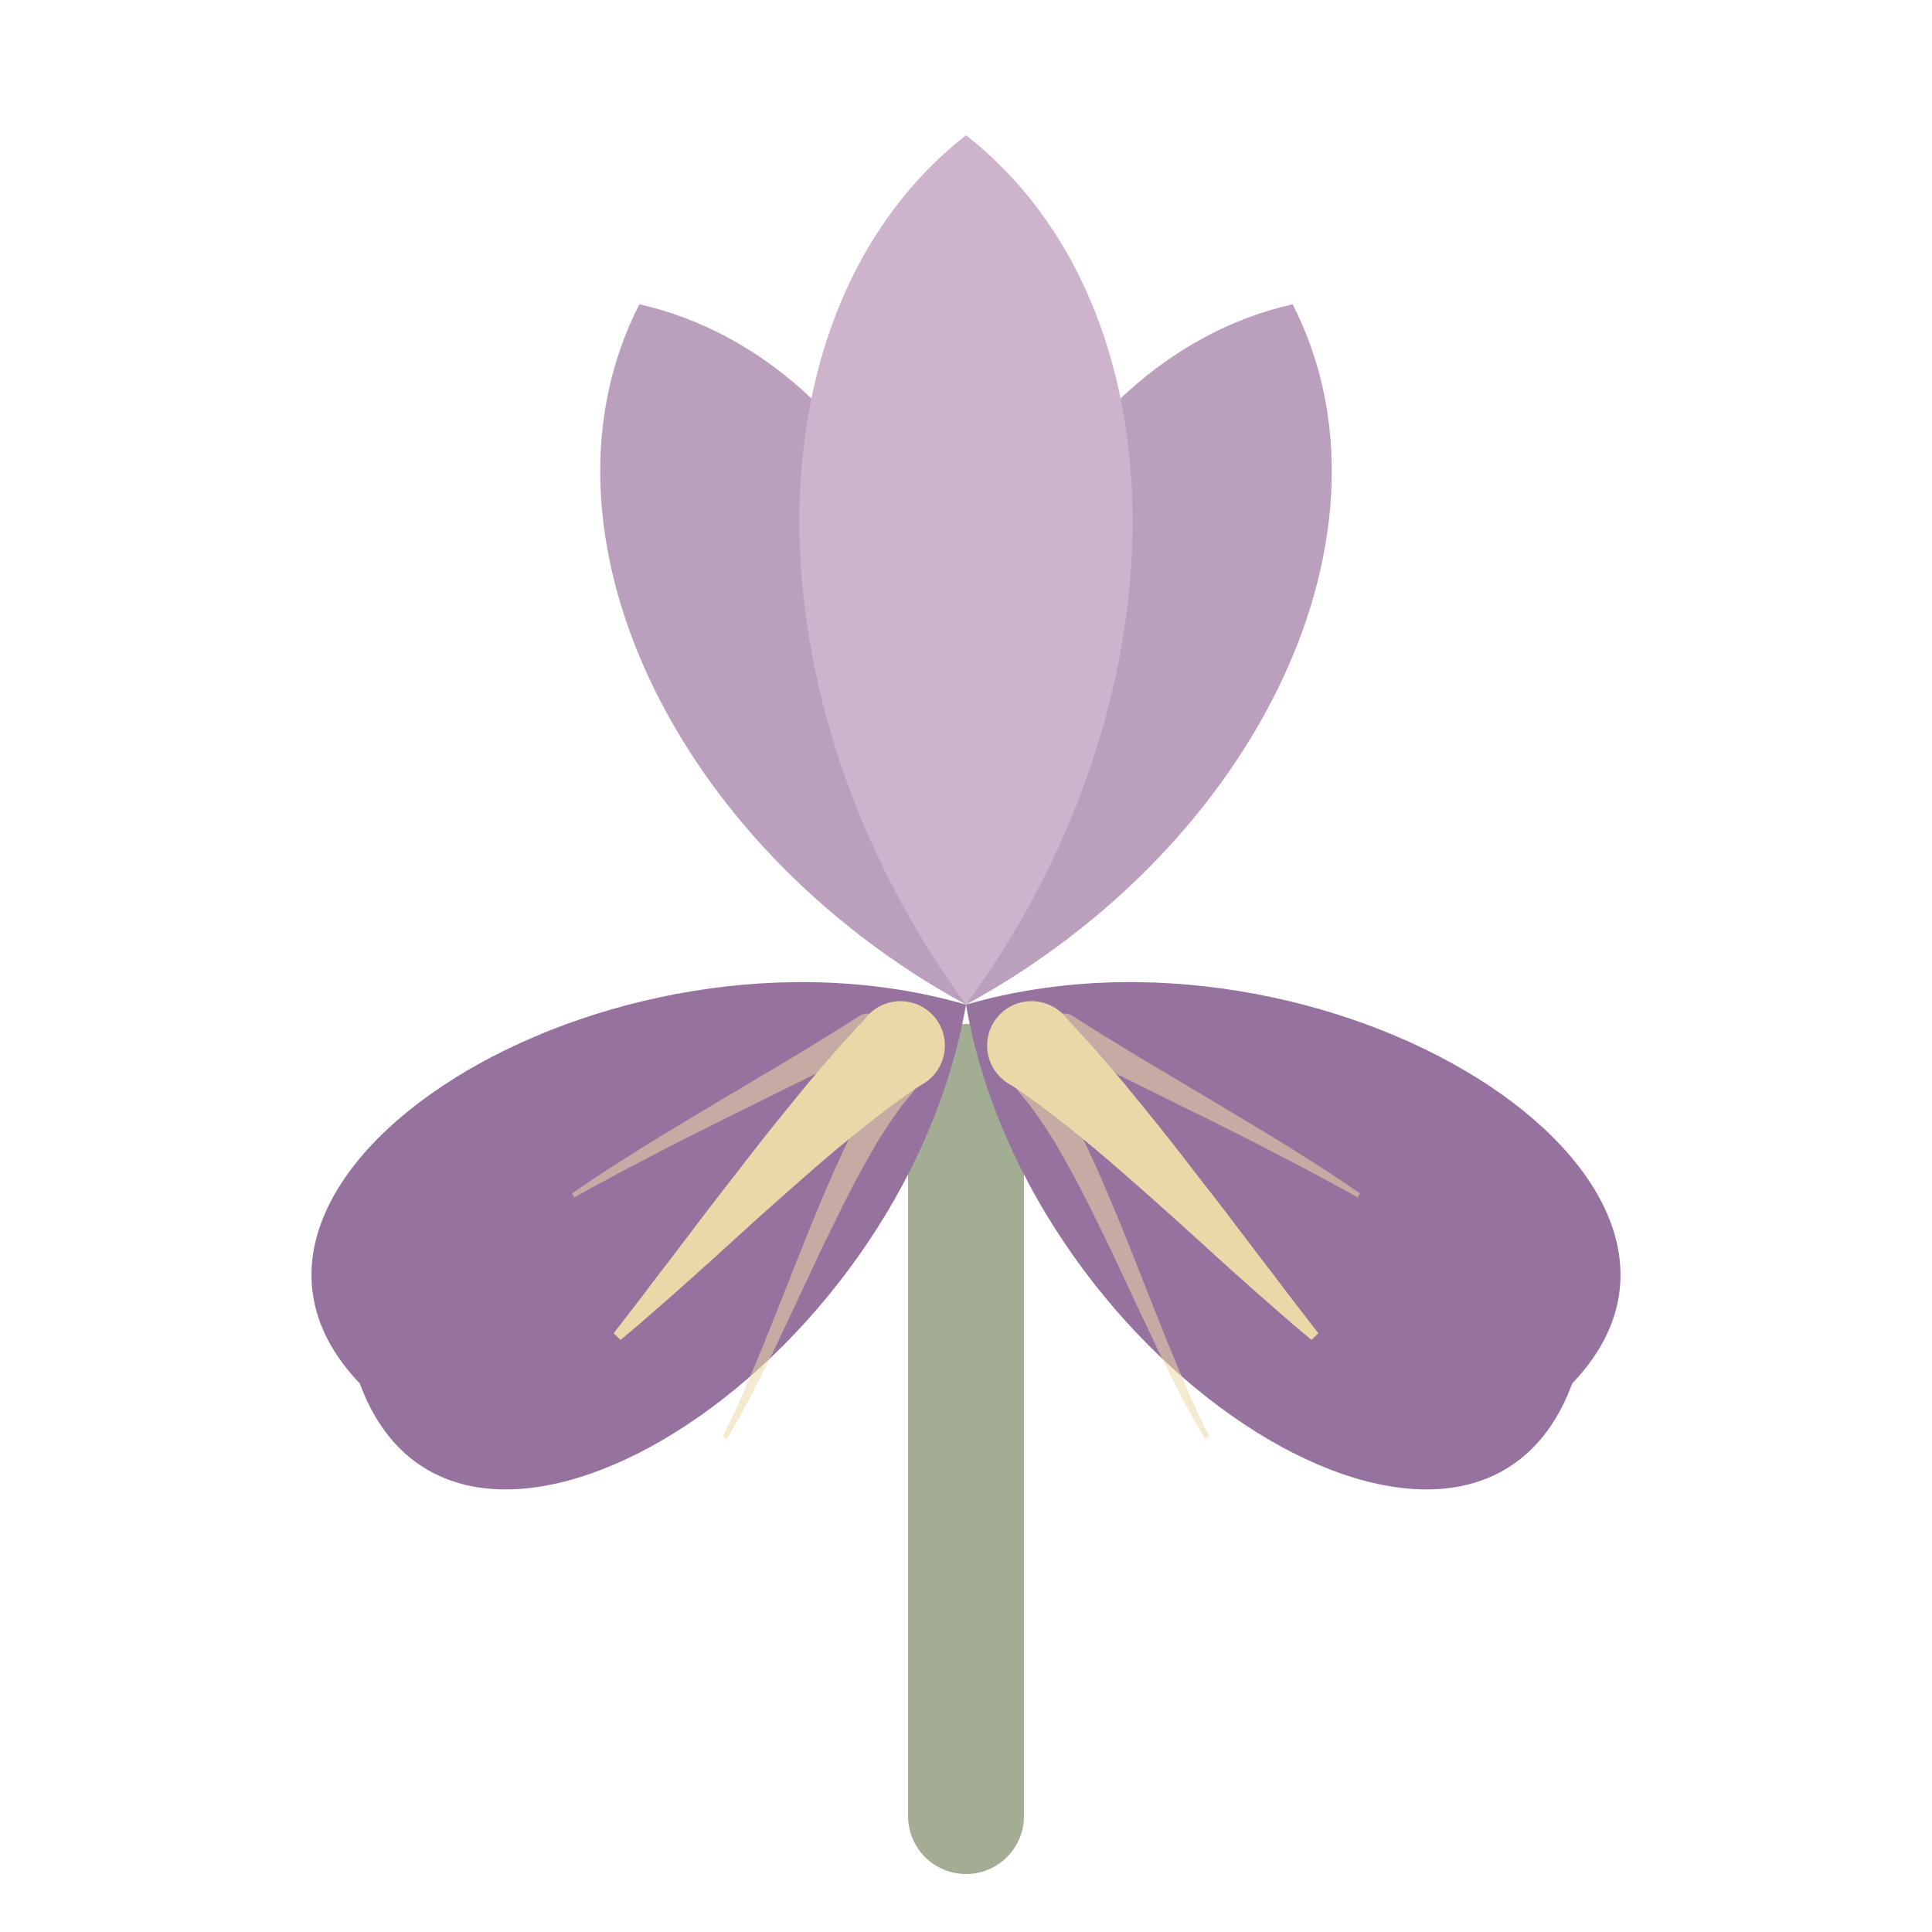
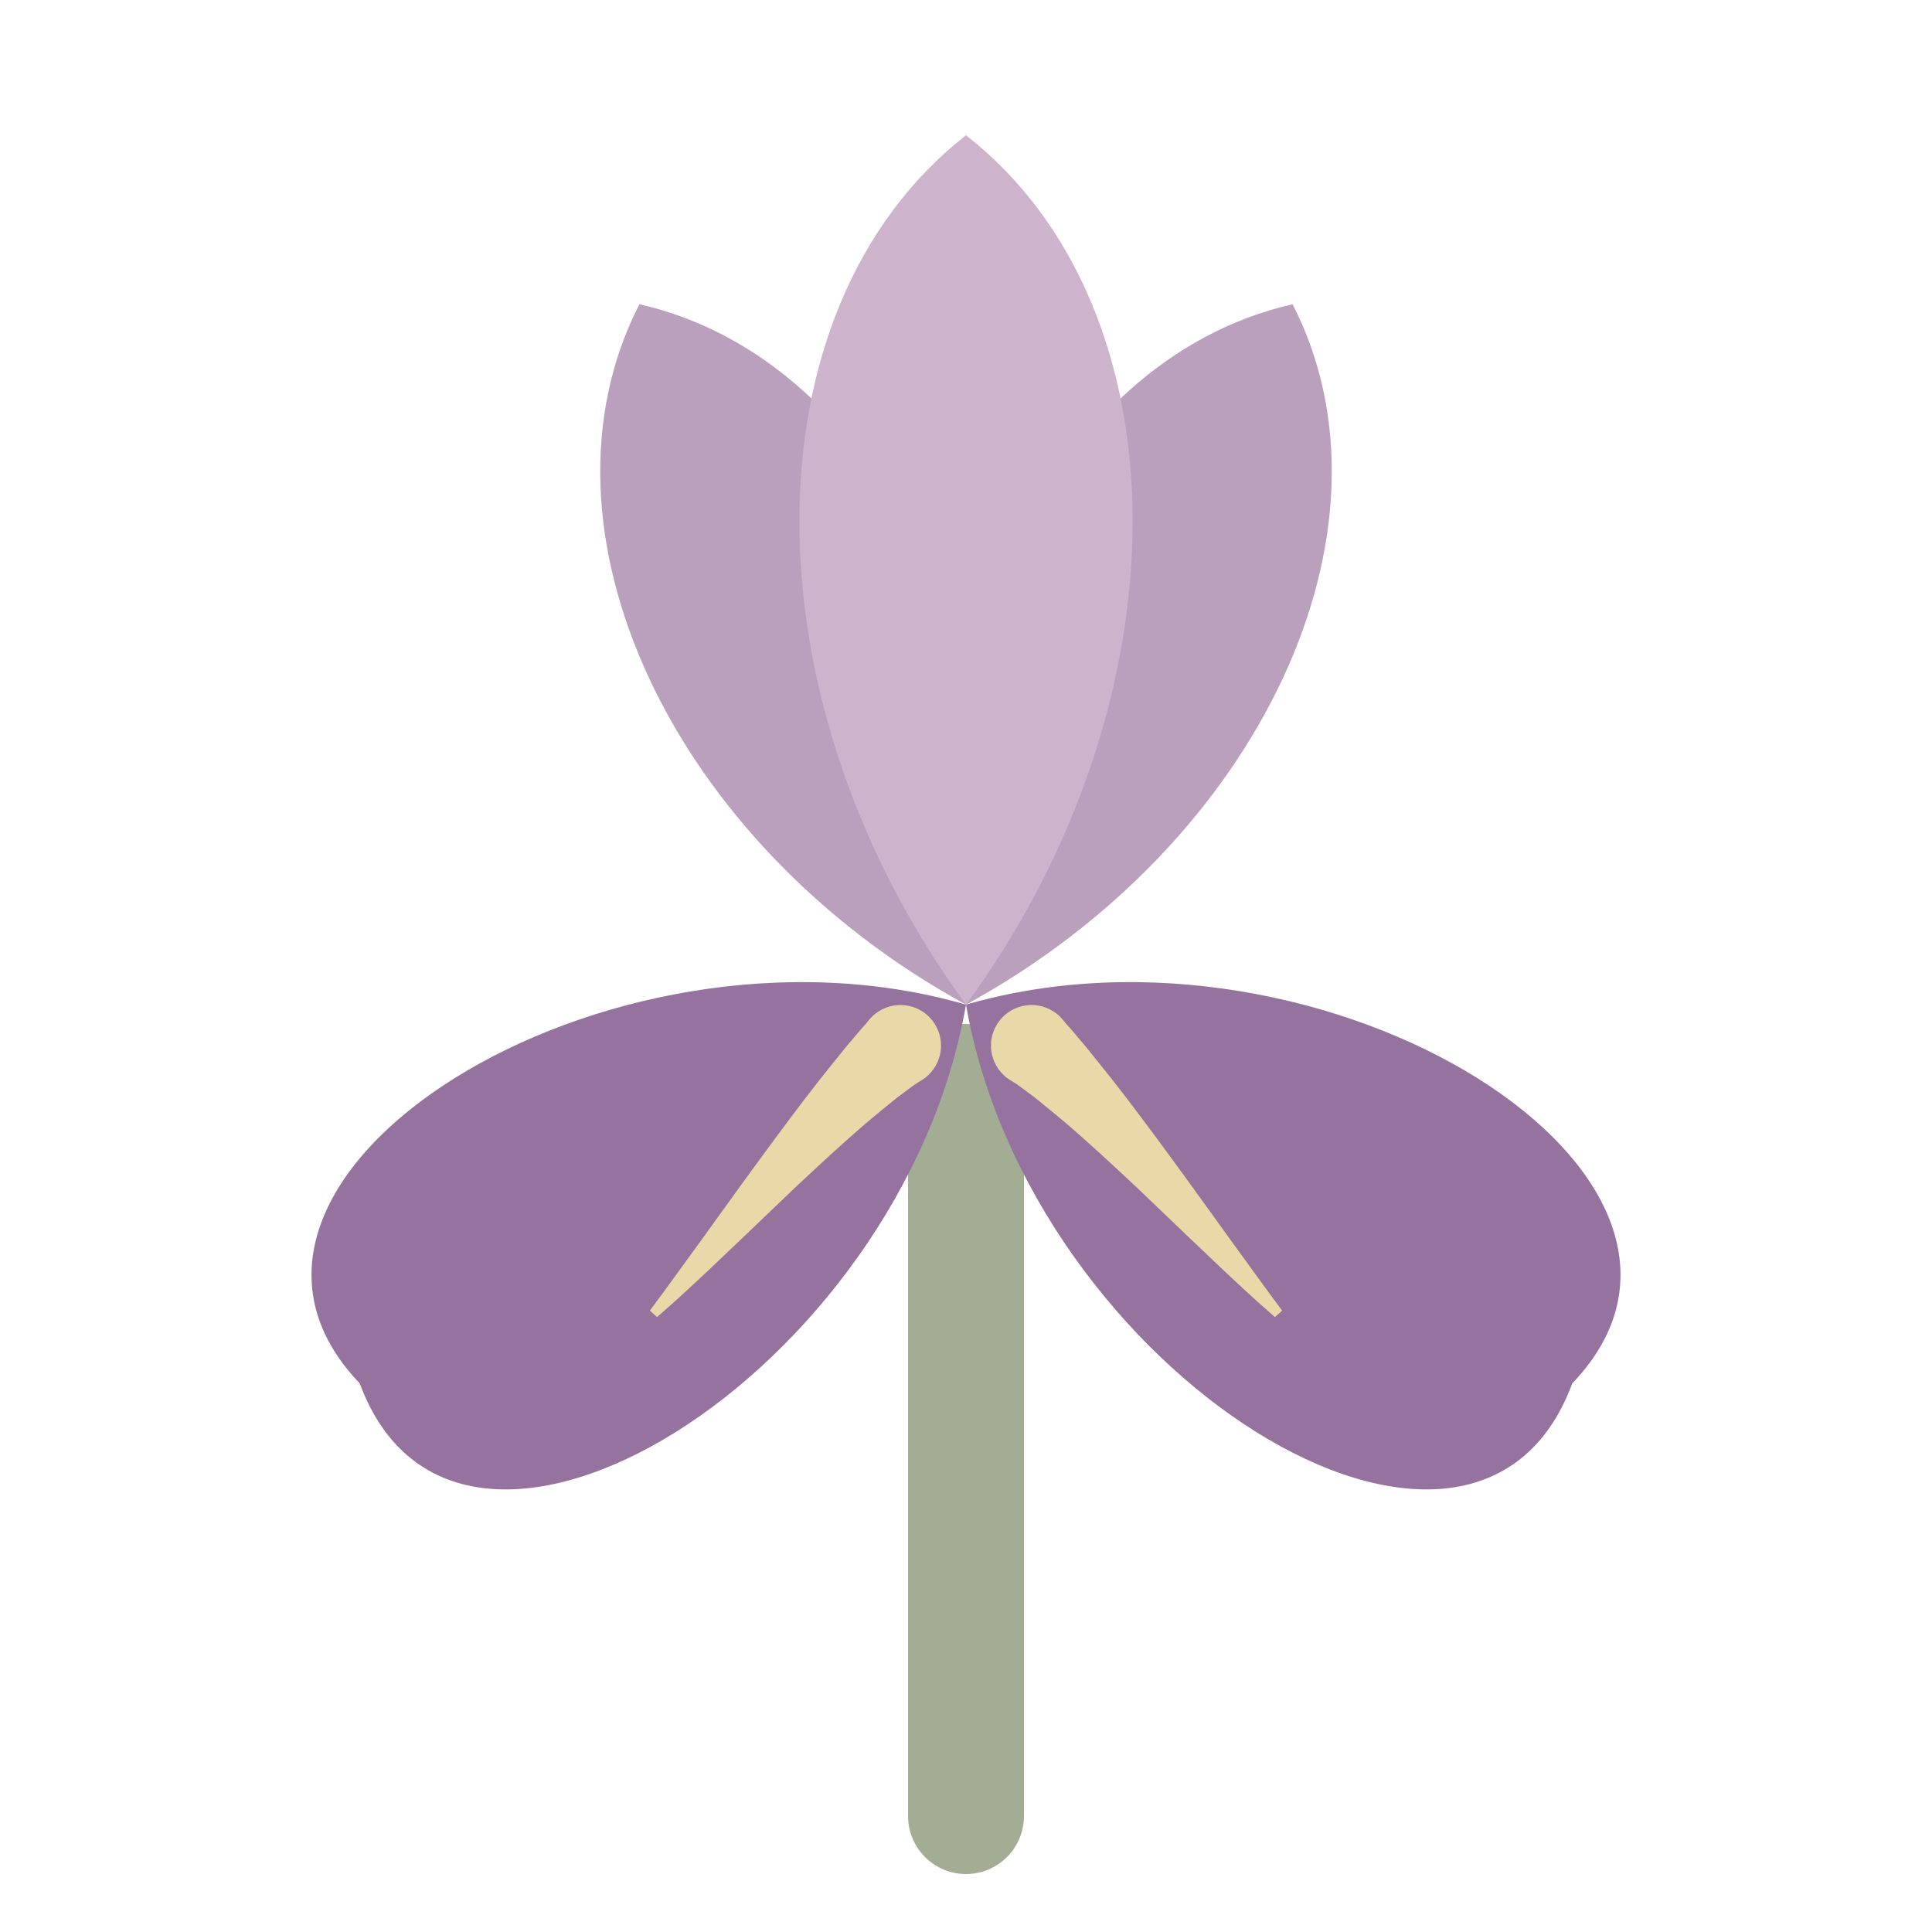
<svg xmlns="http://www.w3.org/2000/svg" viewBox="0 0 100 100">
  <path d="M50 56 V94" fill="none" stroke="#A3AD94" stroke-width="6" stroke-linecap="round" />
  <g transform="translate(50 52) rotate(122)">
    <path d="M0 0 C-14.4 -12.9 -14.4 -40.0 0 -37 C14.4 -40.0 14.4 -12.9 0 0 Z" fill="#96739F" />
    <g fill="#EAD9A8">
-       <path d="M2.28 -3.70 L2.31 -4.77 L2.38 -5.91 L2.49 -7.11 L2.63 -8.37 L2.80 -9.67 L3.00 -11.01 L3.22 -12.37 L3.45 -13.75 L3.69 -15.14 L3.94 -16.53 L4.19 -17.90 L4.43 -19.26 L4.66 -20.60 L4.87 -21.90 L5.07 -23.15 L5.24 -24.36 L4.76 -24.48 L4.34 -23.34 L3.90 -22.16 L3.43 -20.93 L2.96 -19.67 L2.47 -18.38 L1.97 -17.07 L1.48 -15.74 L0.99 -14.41 L0.50 -13.08 L0.03 -11.76 L-0.42 -10.45 L-0.86 -9.16 L-1.26 -7.90 L-1.64 -6.66 L-1.98 -5.46 L-2.28 -4.30 Z" />
-       <circle cx="0.00" cy="-4.00" r="2.30" />
-     </g>
-     <g fill="#EAD9A8" opacity="0.55">
-       <path d="M-0.77 -5.03 L-0.85 -5.96 L-0.94 -6.94 L-1.04 -7.96 L-1.14 -9.02 L-1.25 -10.12 L-1.36 -11.24 L-1.47 -12.38 L-1.59 -13.53 L-1.70 -14.70 L-1.81 -15.86 L-1.91 -17.01 L-2.00 -18.15 L-2.09 -19.28 L-2.16 -20.37 L-2.23 -21.44 L-2.28 -22.47 L-2.52 -22.47 L-2.56 -21.44 L-2.59 -20.36 L-2.60 -19.26 L-2.61 -18.13 L-2.60 -16.98 L-2.58 -15.82 L-2.56 -14.65 L-2.54 -13.48 L-2.51 -12.32 L-2.49 -11.17 L-2.46 -10.05 L-2.44 -8.95 L-2.43 -7.88 L-2.42 -6.86 L-2.42 -5.89 L-2.43 -4.97 Z" />
-       <circle cx="-1.60" cy="-5.00" r="0.83" />
-     </g>
-     <g fill="#EAD9A8" opacity="0.55">
-       <path d="M2.38 -4.72 L2.68 -5.61 L3.08 -6.57 L3.56 -7.59 L4.13 -8.65 L4.75 -9.76 L5.43 -10.90 L6.15 -12.06 L6.89 -13.24 L7.66 -14.43 L8.43 -15.62 L9.19 -16.80 L9.94 -17.97 L10.65 -19.13 L11.33 -20.26 L11.95 -21.35 L12.51 -22.41 L12.29 -22.53 L11.66 -21.52 L10.97 -20.48 L10.22 -19.41 L9.44 -18.31 L8.62 -17.19 L7.79 -16.06 L6.95 -14.92 L6.11 -13.78 L5.28 -12.64 L4.48 -11.51 L3.72 -10.41 L3.00 -9.32 L2.34 -8.26 L1.75 -7.23 L1.24 -6.23 L0.82 -5.28 Z" />
-       <circle cx="1.60" cy="-5.00" r="0.83" />
+       <path d="M2.07 -3.67 L2.11 -4.58 L2.19 -5.56 L2.32 -6.61 L2.47 -7.71 L2.66 -8.87 L2.87 -10.06 L3.10 -11.27 L3.34 -12.51 L3.60 -13.76 L3.86 -15.01 L4.12 -16.26 L4.37 -17.49 L4.62 -18.71 L4.85 -19.89 L5.06 -21.04 L5.24 -22.13 L4.76 -22.27 L4.35 -21.23 L3.92 -20.16 L3.47 -19.05 L3.01 -17.91 L2.53 -16.74 L2.05 -15.56 L1.57 -14.38 L1.09 -13.18 L0.62 -12.00 L0.16 -10.82 L-0.28 -9.67 L-0.70 -8.53 L-1.09 -7.42 L-1.46 -6.35 L-1.79 -5.32 L-2.07 -4.33 Z" />
+       <circle cx="0.00" cy="-4.00" r="2.10" />
    </g>
  </g>
  <g transform="translate(50 52) rotate(-122)">
    <path d="M0 0 C-14.4 -12.9 -14.4 -40.0 0 -37 C14.4 -40.0 14.4 -12.9 0 0 Z" fill="#96739F" />
    <g fill="#EAD9A8">
-       <path d="M2.28 -4.30 L1.98 -5.46 L1.64 -6.66 L1.26 -7.90 L0.86 -9.16 L0.42 -10.45 L-0.03 -11.76 L-0.50 -13.08 L-0.99 -14.41 L-1.48 -15.74 L-1.97 -17.07 L-2.47 -18.38 L-2.96 -19.67 L-3.43 -20.93 L-3.90 -22.16 L-4.34 -23.34 L-4.76 -24.48 L-5.24 -24.36 L-5.07 -23.15 L-4.87 -21.90 L-4.66 -20.60 L-4.43 -19.26 L-4.19 -17.90 L-3.94 -16.53 L-3.69 -15.14 L-3.45 -13.75 L-3.22 -12.37 L-3.00 -11.01 L-2.80 -9.67 L-2.63 -8.37 L-2.49 -7.11 L-2.38 -5.91 L-2.31 -4.77 L-2.28 -3.70 Z" />
-       <circle cx="0.00" cy="-4.00" r="2.30" />
-     </g>
-     <g fill="#EAD9A8" opacity="0.55">
-       <path d="M-0.82 -5.28 L-1.24 -6.23 L-1.75 -7.23 L-2.34 -8.26 L-3.00 -9.32 L-3.72 -10.41 L-4.48 -11.51 L-5.28 -12.64 L-6.11 -13.78 L-6.95 -14.92 L-7.79 -16.06 L-8.62 -17.19 L-9.44 -18.31 L-10.22 -19.41 L-10.97 -20.48 L-11.66 -21.52 L-12.29 -22.53 L-12.51 -22.41 L-11.95 -21.35 L-11.33 -20.26 L-10.65 -19.13 L-9.94 -17.97 L-9.19 -16.80 L-8.43 -15.62 L-7.66 -14.43 L-6.89 -13.24 L-6.15 -12.06 L-5.43 -10.90 L-4.75 -9.76 L-4.13 -8.65 L-3.56 -7.59 L-3.08 -6.57 L-2.68 -5.61 L-2.38 -4.72 Z" />
-       <circle cx="-1.60" cy="-5.00" r="0.83" />
-     </g>
-     <g fill="#EAD9A8" opacity="0.55">
-       <path d="M2.43 -4.97 L2.42 -5.89 L2.42 -6.86 L2.43 -7.88 L2.44 -8.95 L2.46 -10.05 L2.49 -11.17 L2.51 -12.32 L2.54 -13.48 L2.56 -14.65 L2.58 -15.82 L2.60 -16.98 L2.61 -18.13 L2.60 -19.26 L2.59 -20.36 L2.56 -21.44 L2.52 -22.47 L2.28 -22.47 L2.23 -21.44 L2.16 -20.37 L2.09 -19.28 L2.00 -18.15 L1.91 -17.01 L1.81 -15.86 L1.70 -14.70 L1.59 -13.53 L1.47 -12.38 L1.36 -11.24 L1.25 -10.12 L1.14 -9.02 L1.04 -7.96 L0.94 -6.94 L0.85 -5.96 L0.77 -5.03 Z" />
-       <circle cx="1.60" cy="-5.00" r="0.83" />
+       <path d="M2.07 -4.33 L1.79 -5.32 L1.46 -6.35 L1.09 -7.42 L0.70 -8.53 L0.28 -9.67 L-0.16 -10.82 L-0.62 -12.00 L-1.09 -13.18 L-1.57 -14.38 L-2.05 -15.56 L-2.53 -16.74 L-3.01 -17.91 L-3.47 -19.05 L-3.92 -20.16 L-4.35 -21.23 L-4.76 -22.27 L-5.24 -22.13 L-5.06 -21.04 L-4.85 -19.89 L-4.62 -18.71 L-4.37 -17.49 L-4.12 -16.26 L-3.86 -15.01 L-3.60 -13.76 L-3.34 -12.51 L-3.10 -11.27 L-2.87 -10.06 L-2.66 -8.87 L-2.47 -7.71 L-2.32 -6.61 L-2.19 -5.56 L-2.11 -4.58 L-2.07 -3.67 Z" />
+       <circle cx="0.00" cy="-4.00" r="2.10" />
    </g>
  </g>
  <g transform="translate(50 52) rotate(25)">
    <path d="M0 0 C-10.3 -14.0 -10.3 -32.0 0 -40 C10.3 -32.0 10.3 -14.0 0 0 Z" fill="#BBA0BE" />
  </g>
  <g transform="translate(50 52) rotate(-25)">
    <path d="M0 0 C-10.3 -14.0 -10.3 -32.0 0 -40 C10.3 -32.0 10.3 -14.0 0 0 Z" fill="#BBA0BE" />
  </g>
  <g transform="translate(50 52) rotate(0)">
    <path d="M0 0 C-11.5 -15.7 -11.5 -36.0 0 -45 C11.5 -36.0 11.5 -15.7 0 0 Z" fill="#CDB3CC" />
  </g>
</svg>
